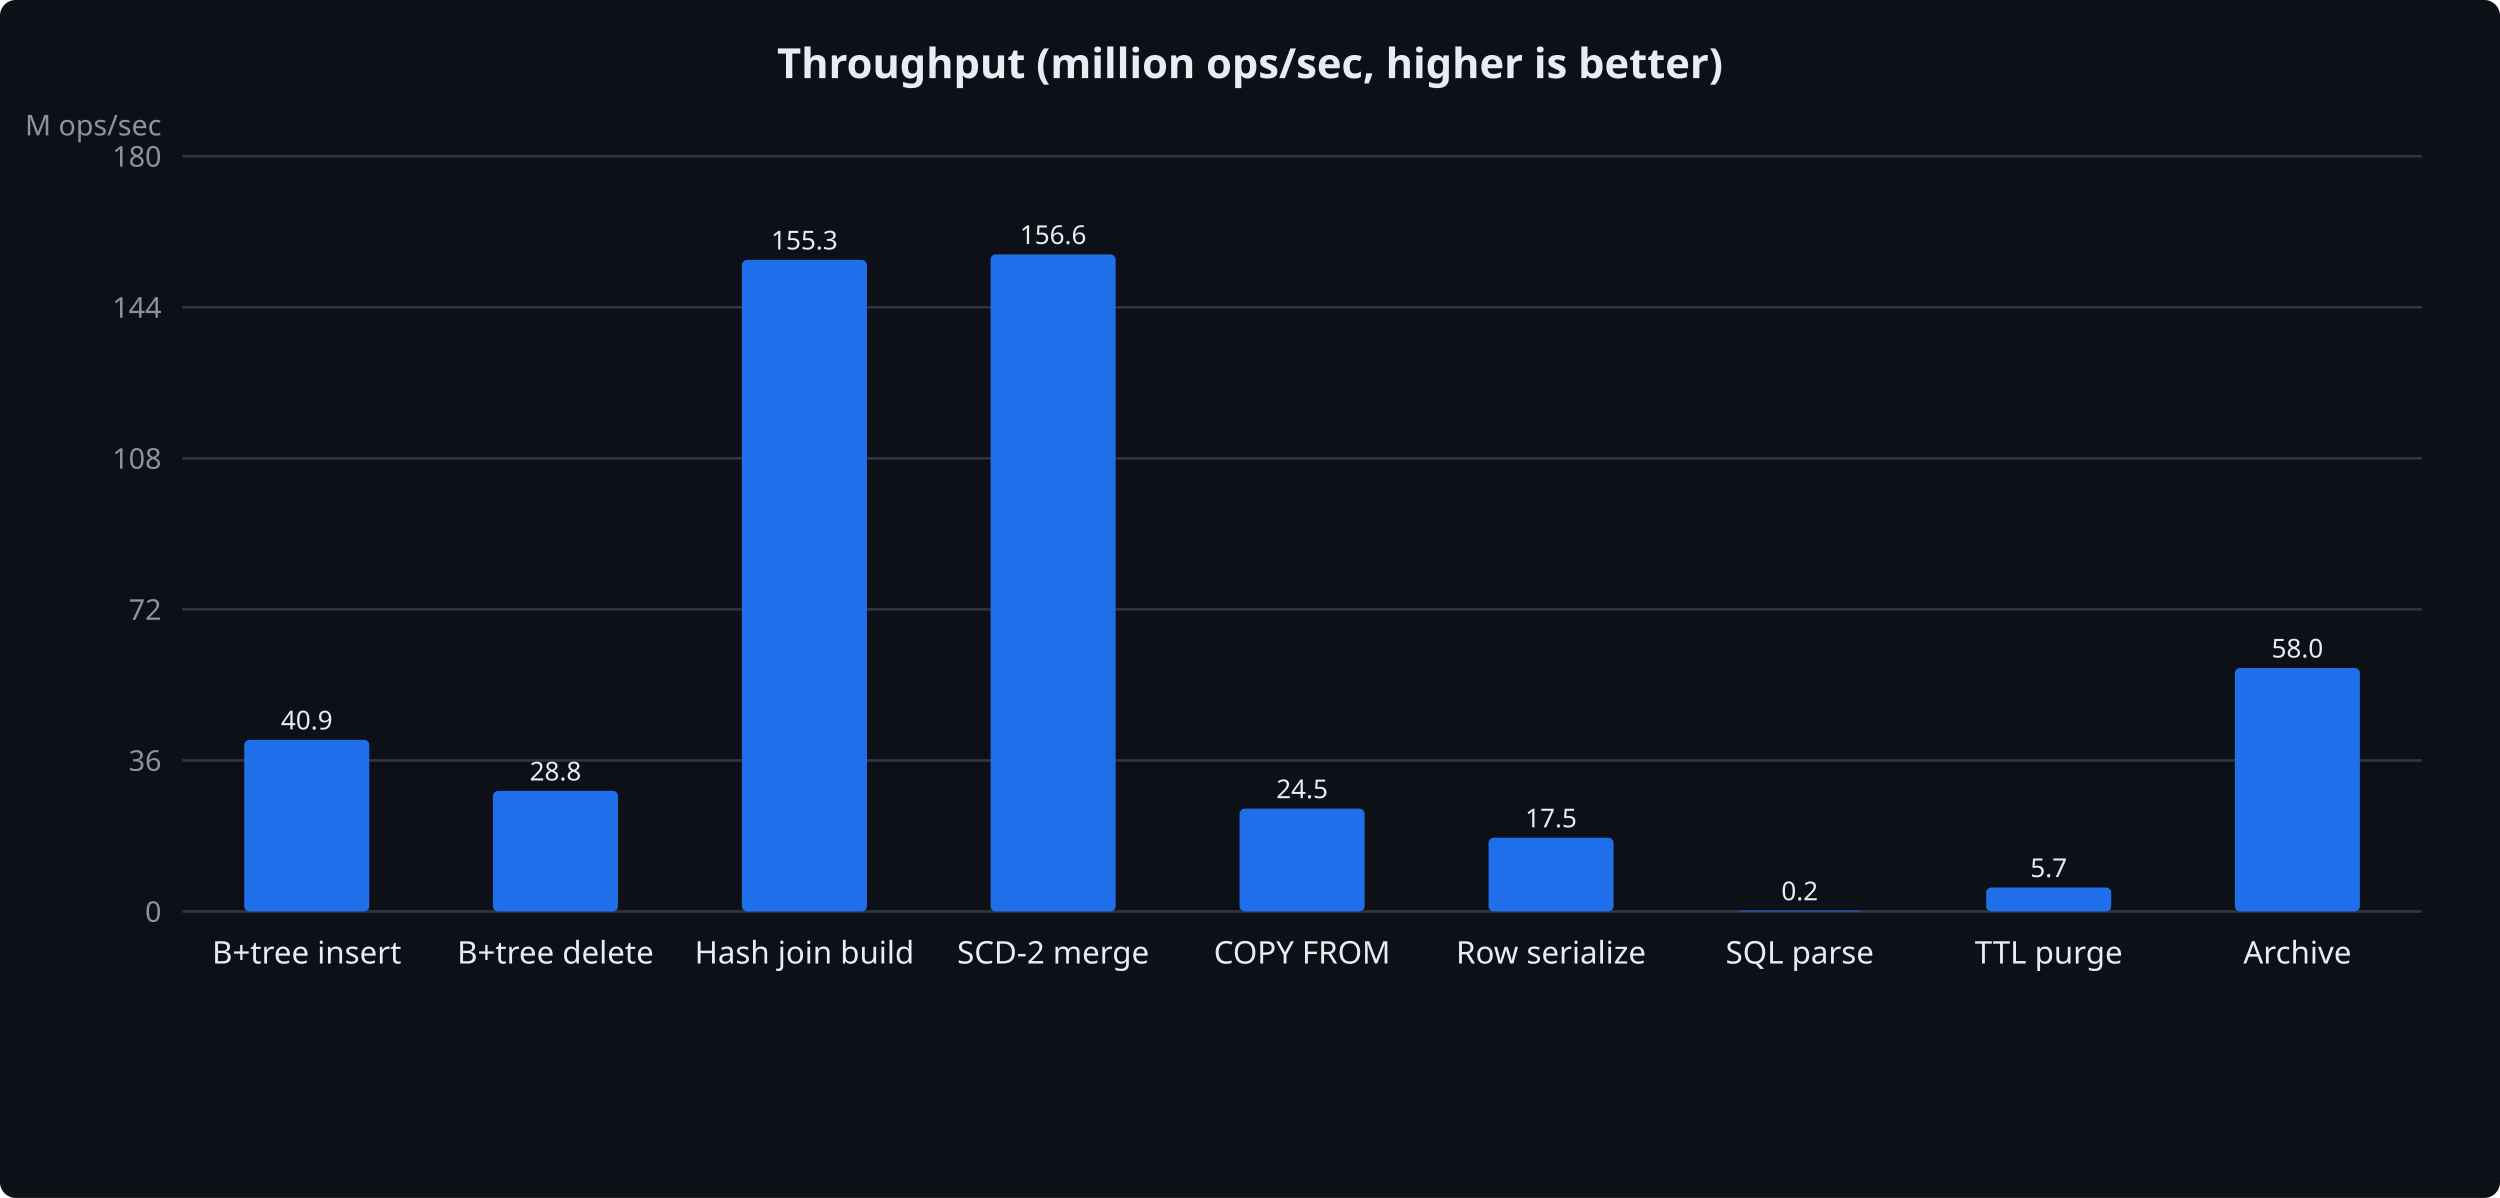
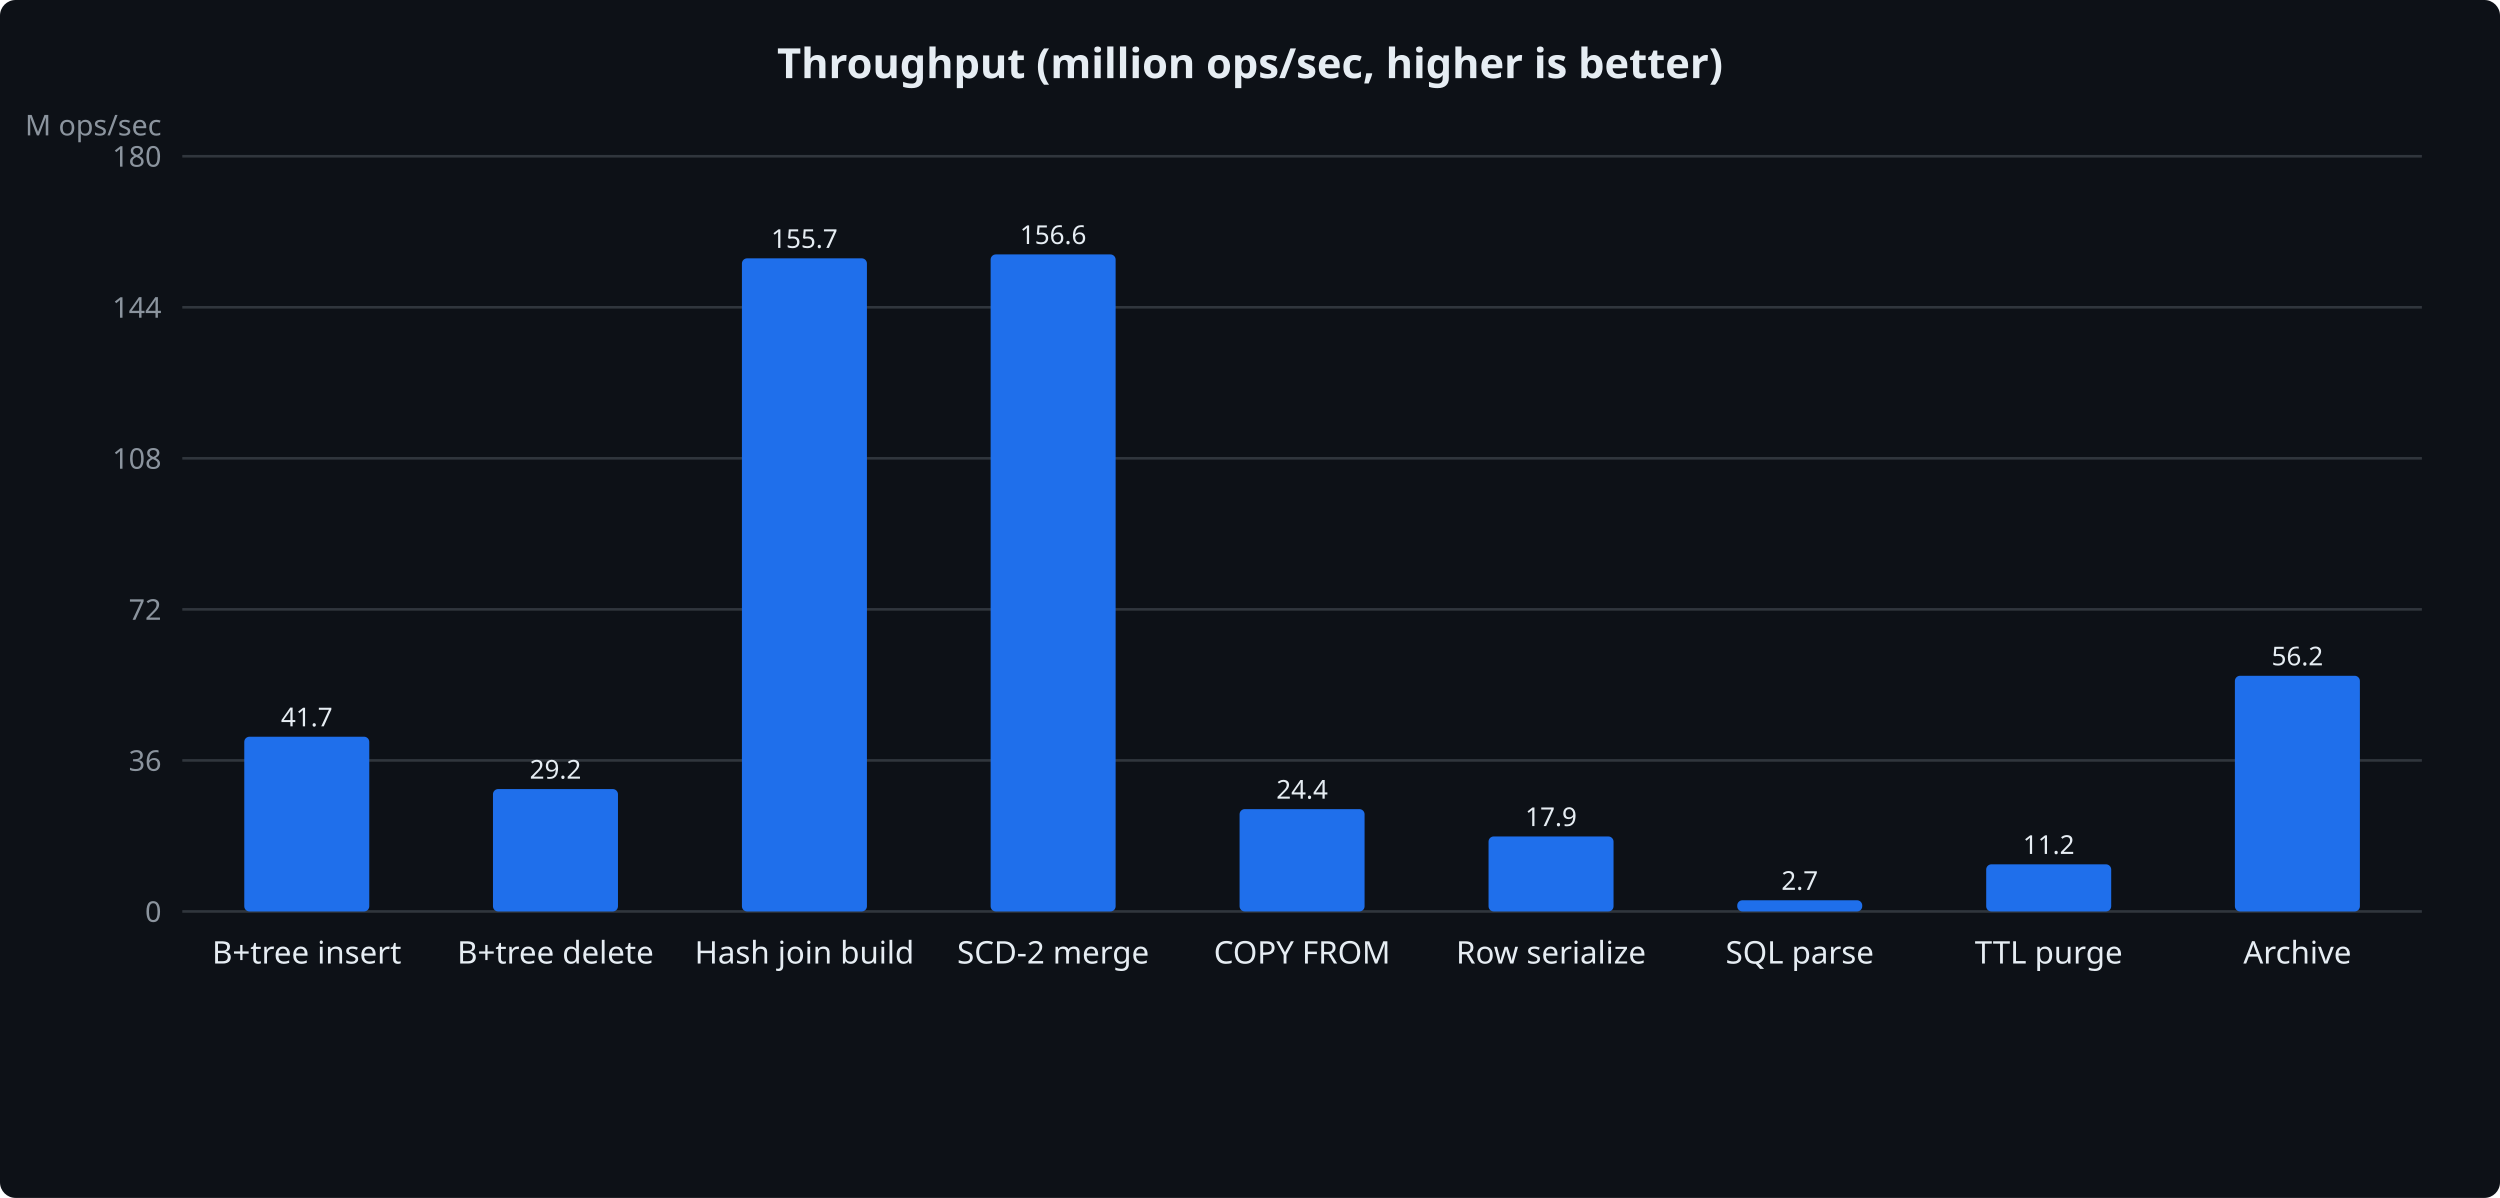
<svg xmlns="http://www.w3.org/2000/svg" viewBox="0 0 960 460" width="100%" font-family="ui-sans-serif, system-ui, sans-serif">
  <rect width="960" height="460" fill="#0d1117" rx="6" />
  <text x="480.0" y="30" text-anchor="middle" fill="#e6edf3" font-size="16" font-weight="600">Throughput (million ops/sec, higher is better)</text>
  <line x1="70" y1="350.0" x2="930" y2="350.0" stroke="#30363d" stroke-width="1" />
  <text x="62" y="354.0" text-anchor="end" fill="#8b949e" font-size="11">0</text>
  <line x1="70" y1="292.0" x2="930" y2="292.0" stroke="#30363d" stroke-width="1" />
  <text x="62" y="296.0" text-anchor="end" fill="#8b949e" font-size="11">36</text>
  <line x1="70" y1="234.0" x2="930" y2="234.0" stroke="#30363d" stroke-width="1" />
  <text x="62" y="238.0" text-anchor="end" fill="#8b949e" font-size="11">72</text>
  <line x1="70" y1="176.0" x2="930" y2="176.0" stroke="#30363d" stroke-width="1" />
  <text x="62" y="180.0" text-anchor="end" fill="#8b949e" font-size="11">108</text>
  <line x1="70" y1="118.0" x2="930" y2="118.0" stroke="#30363d" stroke-width="1" />
  <text x="62" y="122.0" text-anchor="end" fill="#8b949e" font-size="11">144</text>
  <line x1="70" y1="60.0" x2="930" y2="60.0" stroke="#30363d" stroke-width="1" />
  <text x="62" y="64.0" text-anchor="end" fill="#8b949e" font-size="11">180</text>
  <text x="62" y="52" text-anchor="end" fill="#8b949e" font-size="11">M ops/sec</text>
-   <rect x="93.8" y="284.1" width="48.0" height="65.9" fill="#1f6feb" rx="2" />
-   <text x="117.8" y="280.1" text-anchor="middle" fill="#e6edf3" font-size="10">40.9</text>
+   <rect x="93.8" y="282.9" width="48.0" height="67.1" fill="#1f6feb" rx="2" />
+   <text x="117.8" y="278.9" text-anchor="middle" fill="#e6edf3" font-size="10">41.7</text>
  <text x="117.8" y="370" text-anchor="middle" fill="#e6edf3" font-size="12">B+tree insert</text>
-   <rect x="189.3" y="303.7" width="48.0" height="46.3" fill="#1f6feb" rx="2" />
-   <text x="213.3" y="299.7" text-anchor="middle" fill="#e6edf3" font-size="10">28.8</text>
+   <rect x="189.3" y="303.0" width="48.0" height="47.0" fill="#1f6feb" rx="2" />
+   <text x="213.3" y="299.0" text-anchor="middle" fill="#e6edf3" font-size="10">29.2</text>
  <text x="213.3" y="370" text-anchor="middle" fill="#e6edf3" font-size="12">B+tree delete</text>
-   <rect x="284.9" y="99.8" width="48.0" height="250.2" fill="#1f6feb" rx="2" />
-   <text x="308.9" y="95.8" text-anchor="middle" fill="#e6edf3" font-size="10">155.3</text>
+   <rect x="284.9" y="99.2" width="48.0" height="250.8" fill="#1f6feb" rx="2" />
+   <text x="308.9" y="95.2" text-anchor="middle" fill="#e6edf3" font-size="10">155.7</text>
  <text x="308.9" y="370" text-anchor="middle" fill="#e6edf3" font-size="12">Hash join build</text>
  <rect x="380.4" y="97.7" width="48.0" height="252.3" fill="#1f6feb" rx="2" />
  <text x="404.4" y="93.7" text-anchor="middle" fill="#e6edf3" font-size="10">156.6</text>
  <text x="404.4" y="370" text-anchor="middle" fill="#e6edf3" font-size="12">SCD-2 merge</text>
-   <rect x="476.0" y="310.5" width="48.0" height="39.5" fill="#1f6feb" rx="2" />
-   <text x="500.0" y="306.5" text-anchor="middle" fill="#e6edf3" font-size="10">24.5</text>
+   <rect x="476.0" y="310.7" width="48.0" height="39.3" fill="#1f6feb" rx="2" />
+   <text x="500.0" y="306.7" text-anchor="middle" fill="#e6edf3" font-size="10">24.4</text>
  <text x="500.0" y="370" text-anchor="middle" fill="#e6edf3" font-size="12">COPY FROM</text>
-   <rect x="571.6" y="321.7" width="48.0" height="28.3" fill="#1f6feb" rx="2" />
-   <text x="595.6" y="317.7" text-anchor="middle" fill="#e6edf3" font-size="10">17.5</text>
+   <rect x="571.6" y="321.2" width="48.0" height="28.8" fill="#1f6feb" rx="2" />
+   <text x="595.6" y="317.2" text-anchor="middle" fill="#e6edf3" font-size="10">17.9</text>
  <text x="595.6" y="370" text-anchor="middle" fill="#e6edf3" font-size="12">Row serialize</text>
-   <rect x="667.1" y="349.7" width="48.0" height="0.3" fill="#1f6feb" rx="2" />
-   <text x="691.1" y="345.7" text-anchor="middle" fill="#e6edf3" font-size="10">0.2</text>
+   <rect x="667.1" y="345.7" width="48.0" height="4.3" fill="#1f6feb" rx="2" />
+   <text x="691.1" y="341.7" text-anchor="middle" fill="#e6edf3" font-size="10">2.7</text>
  <text x="691.1" y="370" text-anchor="middle" fill="#e6edf3" font-size="12">SQL parse</text>
-   <rect x="762.7" y="340.8" width="48.0" height="9.2" fill="#1f6feb" rx="2" />
-   <text x="786.7" y="336.8" text-anchor="middle" fill="#e6edf3" font-size="10">5.7</text>
+   <rect x="762.7" y="331.9" width="48.0" height="18.1" fill="#1f6feb" rx="2" />
+   <text x="786.7" y="327.9" text-anchor="middle" fill="#e6edf3" font-size="10">11.2</text>
  <text x="786.7" y="370" text-anchor="middle" fill="#e6edf3" font-size="12">TTL purge</text>
-   <rect x="858.2" y="256.5" width="48.0" height="93.5" fill="#1f6feb" rx="2" />
-   <text x="882.2" y="252.5" text-anchor="middle" fill="#e6edf3" font-size="10">58.0</text>
+   <rect x="858.2" y="259.5" width="48.0" height="90.5" fill="#1f6feb" rx="2" />
+   <text x="882.2" y="255.5" text-anchor="middle" fill="#e6edf3" font-size="10">56.2</text>
  <text x="882.2" y="370" text-anchor="middle" fill="#e6edf3" font-size="12">Archive</text>
</svg>
